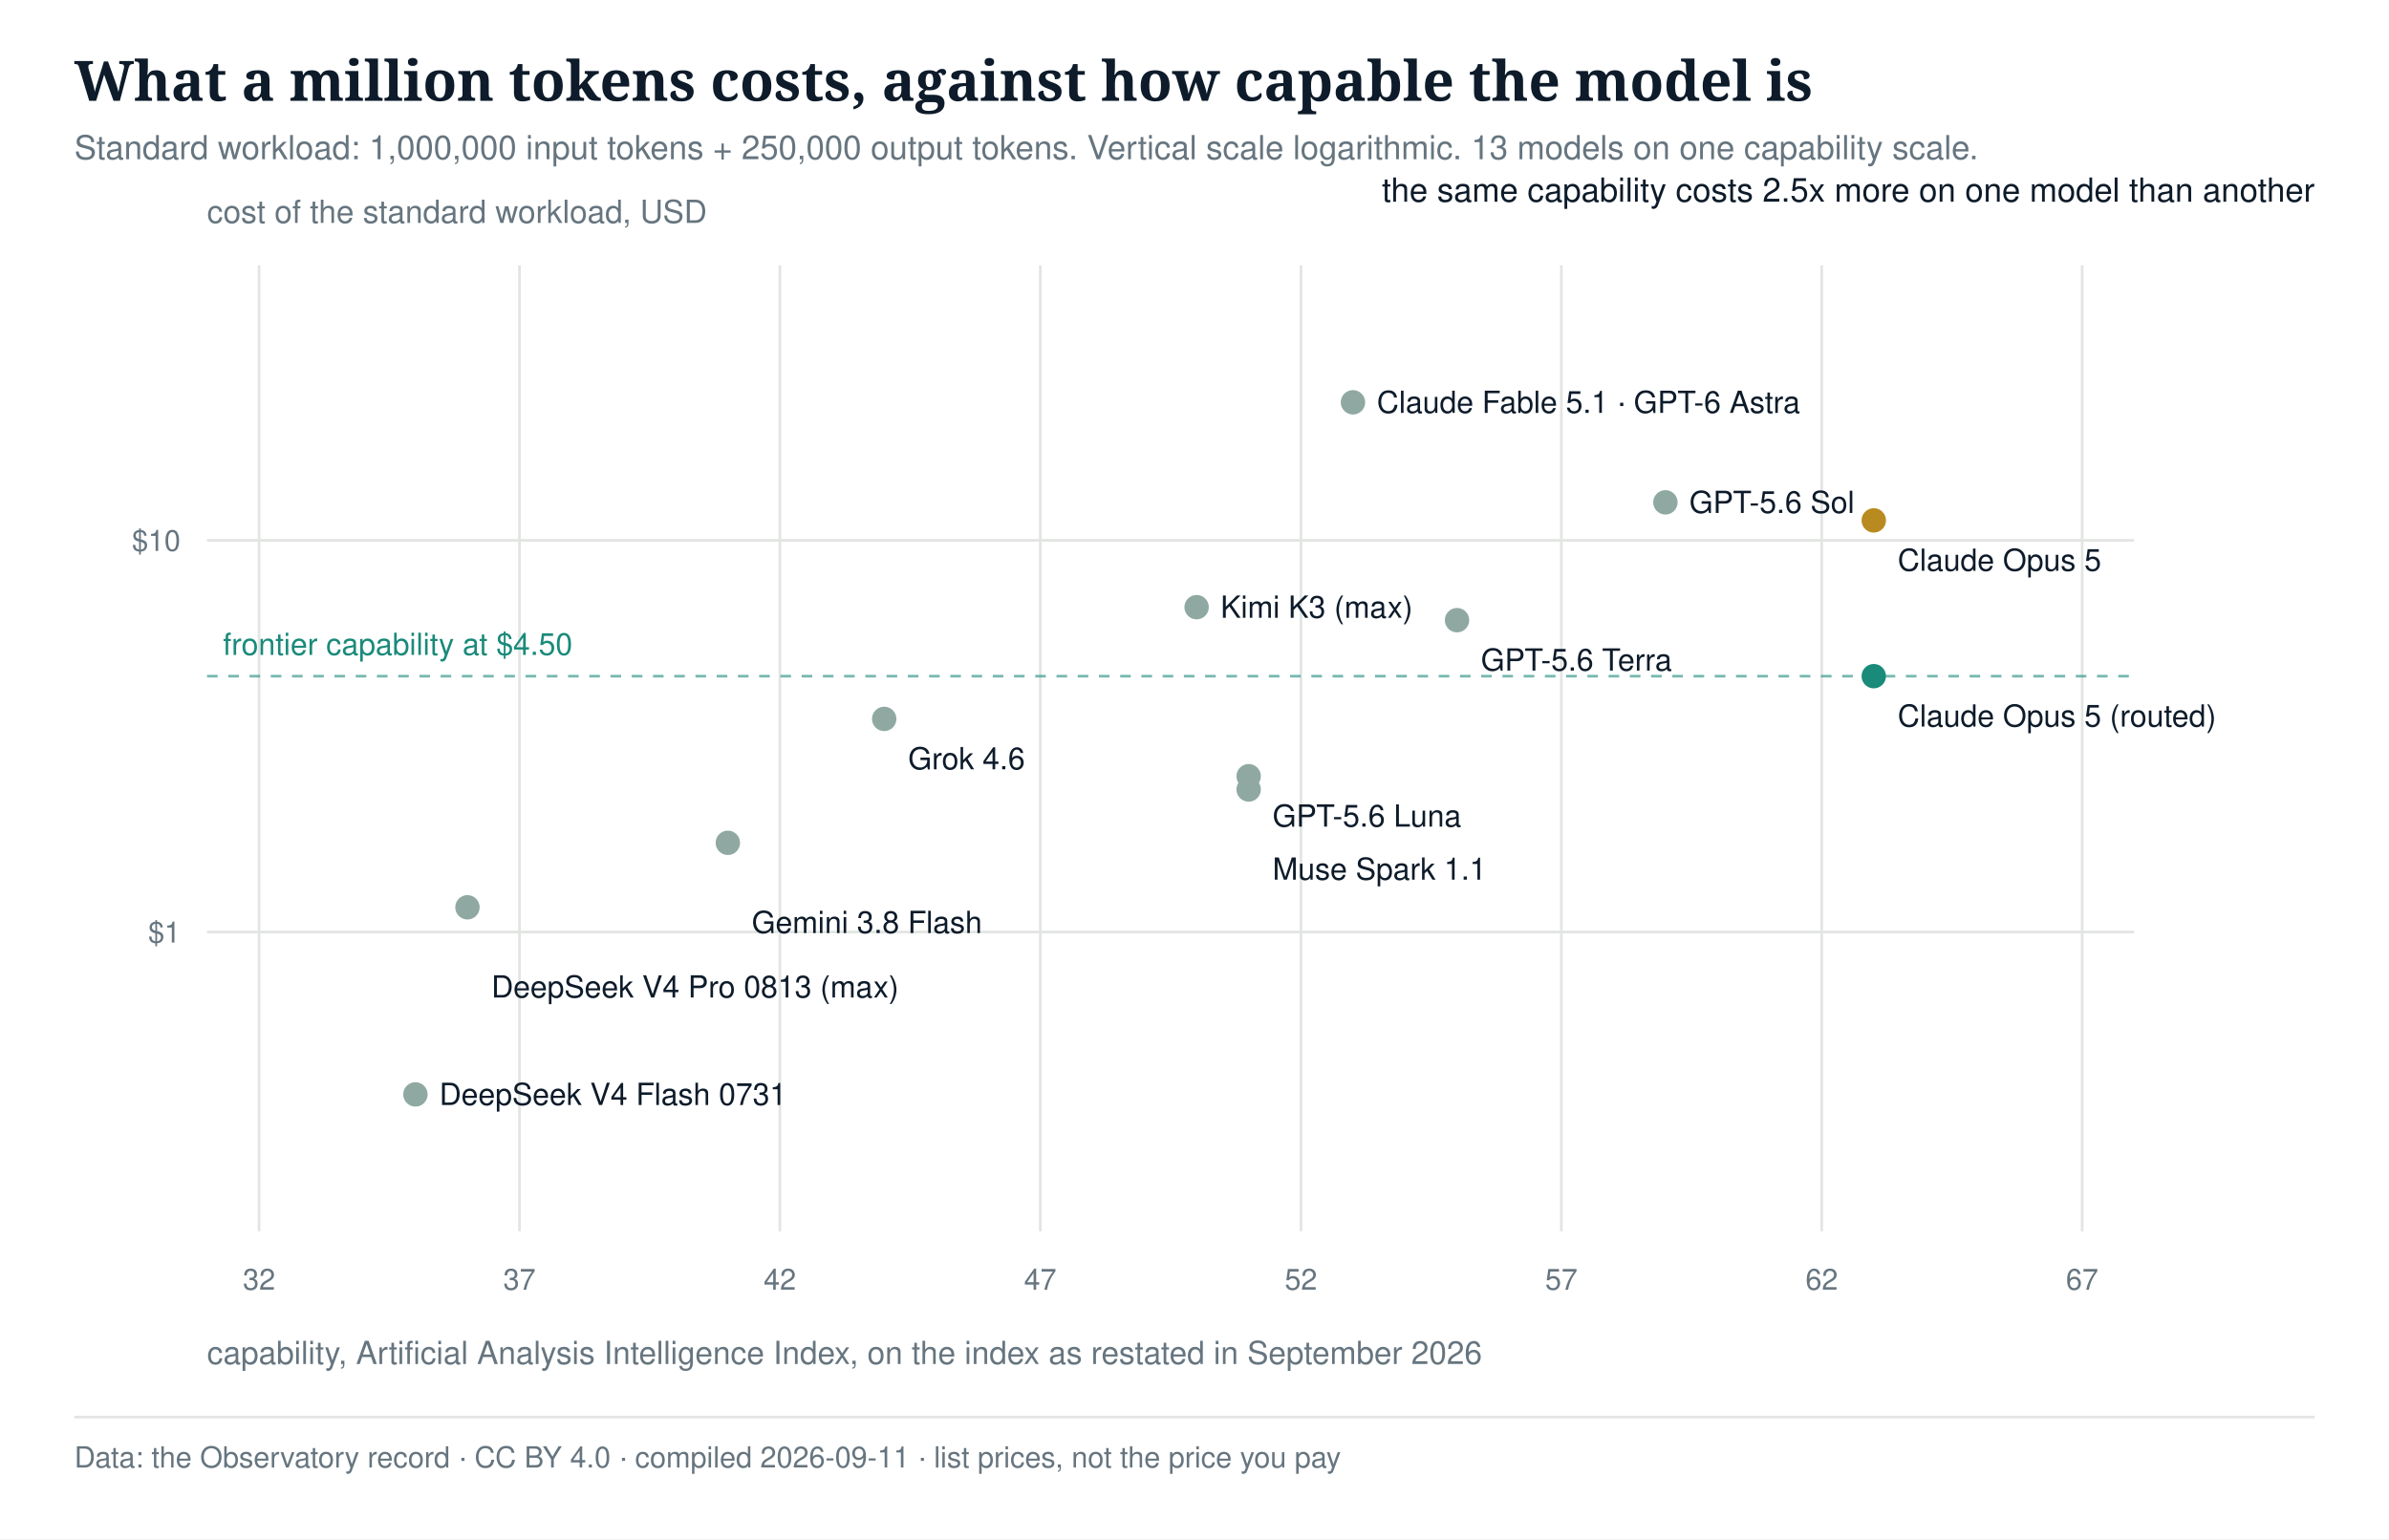
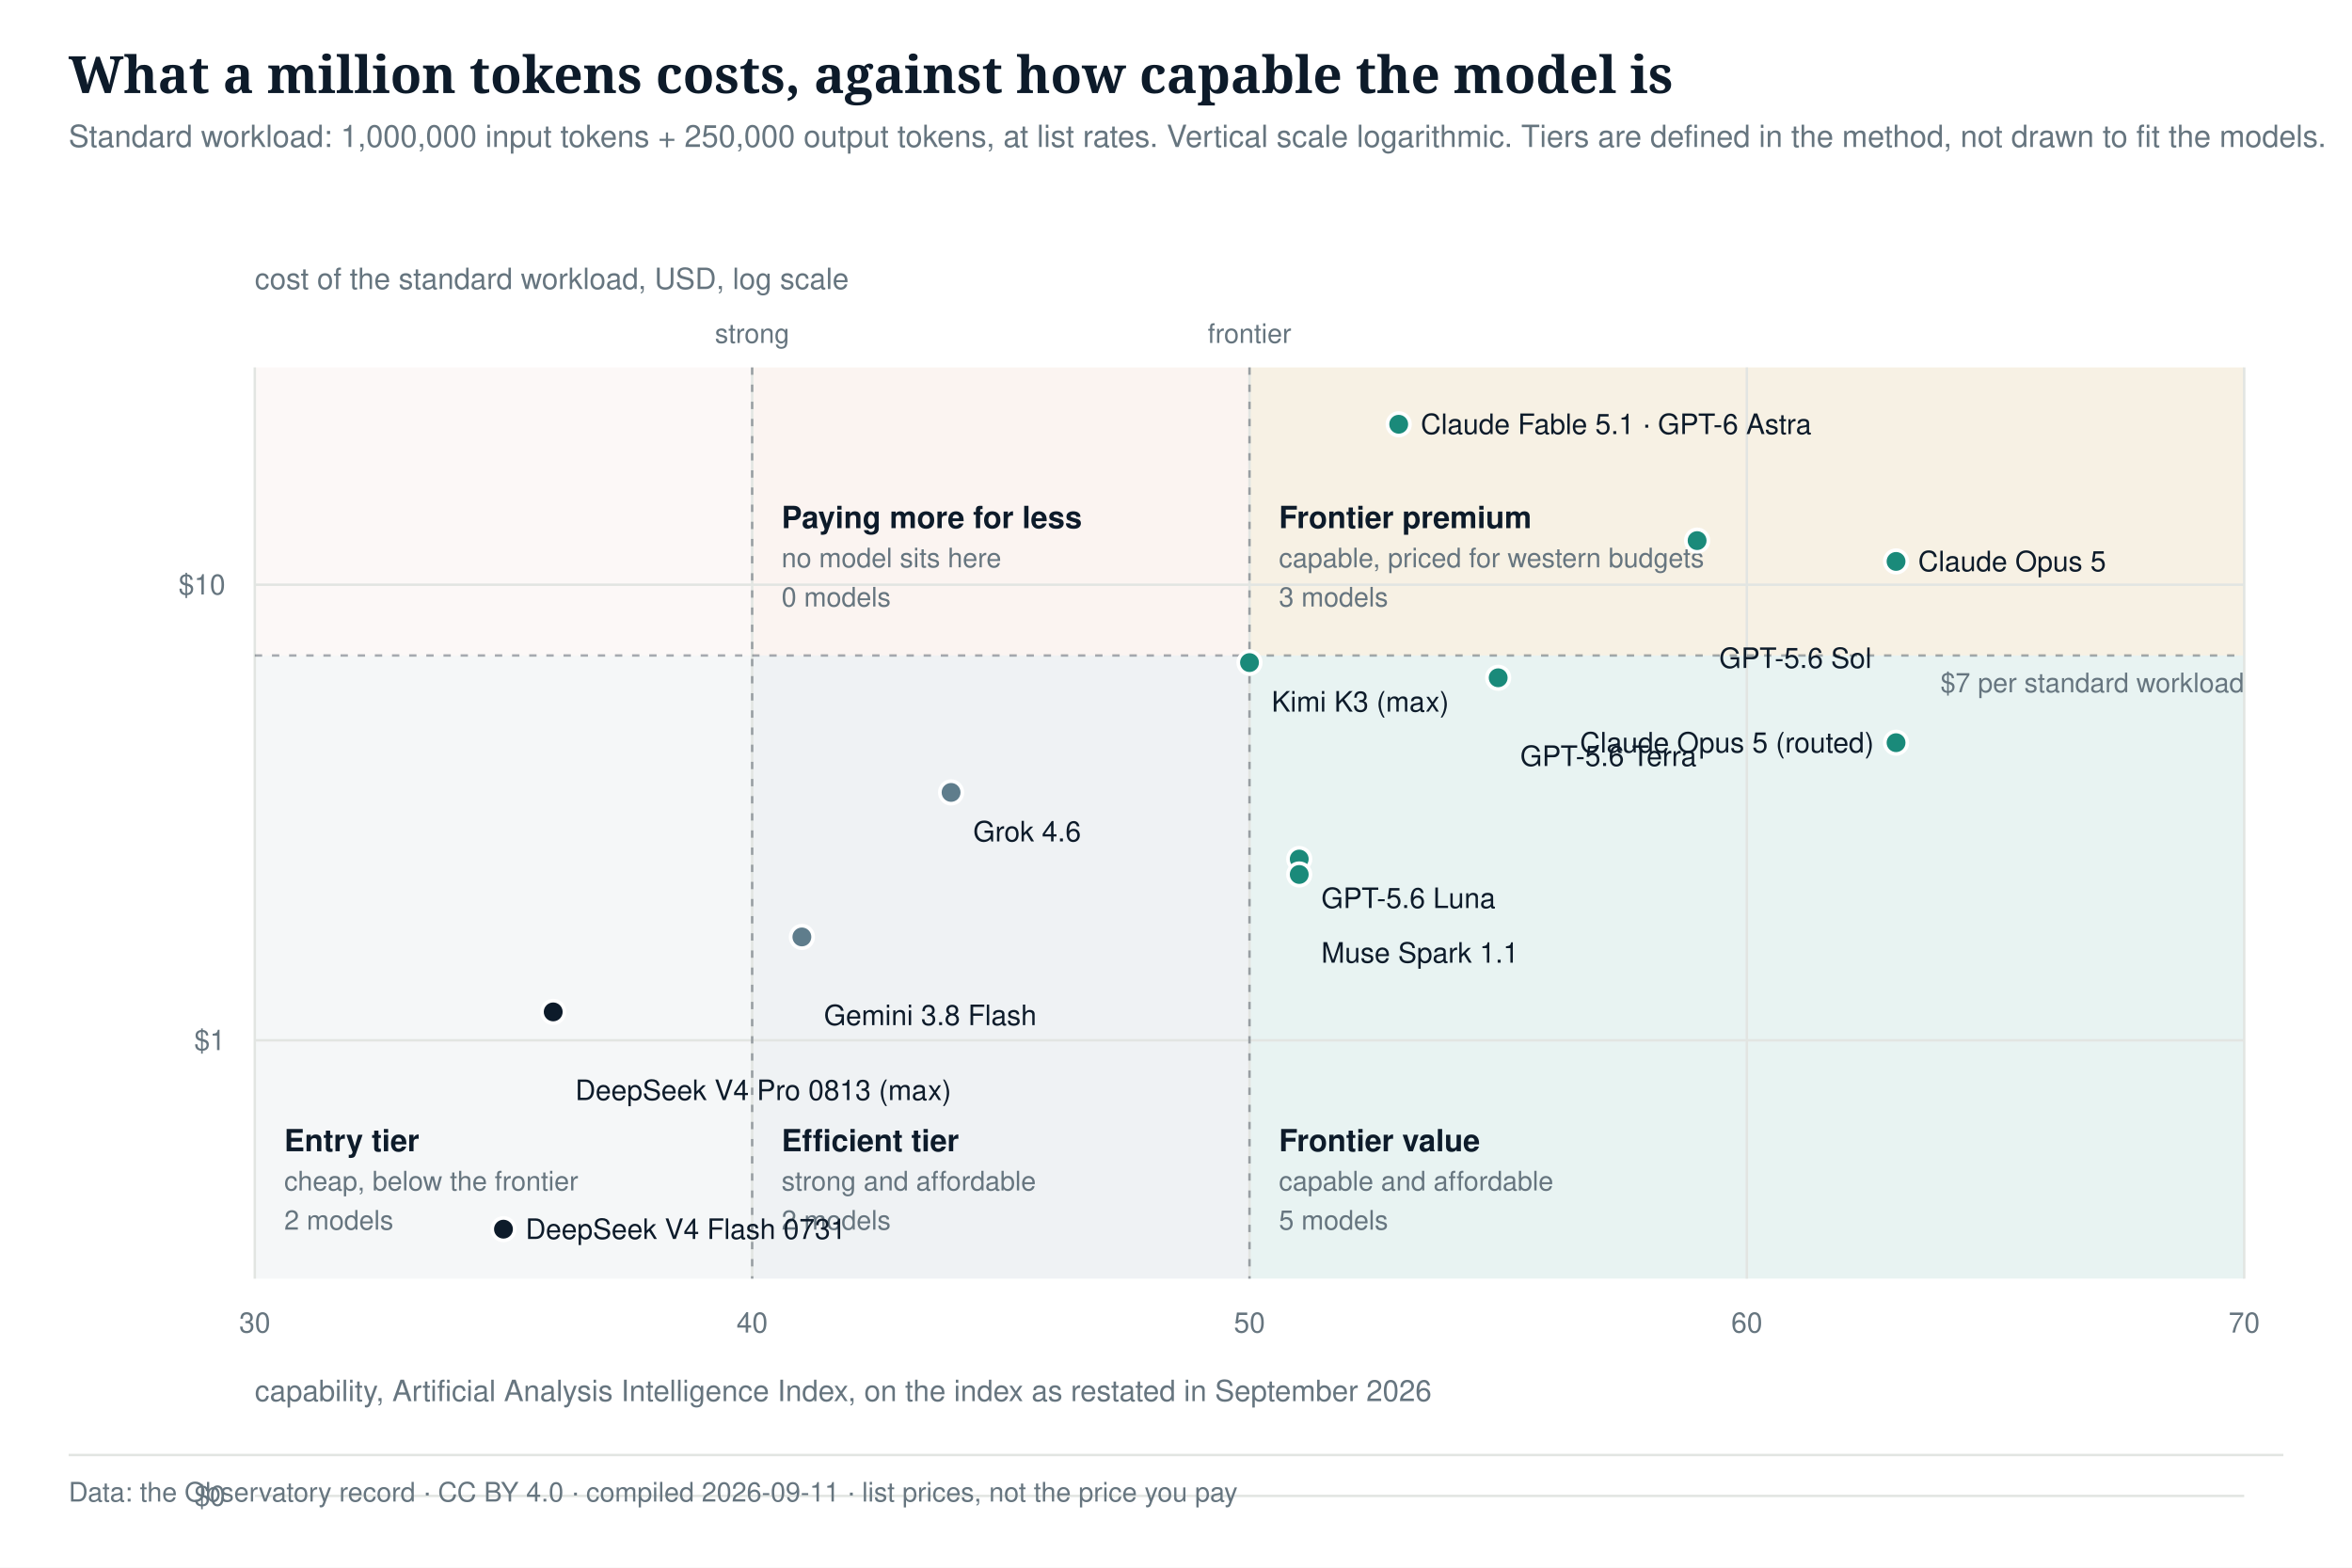
- <svg xmlns="http://www.w3.org/2000/svg" viewBox="0 0 900 580" width="900" height="580" role="img" aria-label="Scatter plot of model capability against the cost of a standard workload.">
-   <rect width="900" height="580" fill="#FFFFFF" />
+ <svg xmlns="http://www.w3.org/2000/svg" viewBox="0 0 960 640" width="960" height="640" role="img" aria-label="Scatter plot of model capability against cost, divided into named capability and affordability tiers.">
+   <rect width="960" height="640" fill="#FFFFFF" />
  <text x="28" y="38" font-family="'Source Serif 4',Georgia,serif" font-size="21" font-weight="600" fill="#0D1B2A">What a million tokens costs, against how capable the model is</text>
-   <text x="28" y="60" font-family="IBM Plex Sans,-apple-system,'Segoe UI',Helvetica,Arial,sans-serif" font-size="12.5" fill="#66757F">Standard workload: 1,000,000 input tokens + 250,000 output tokens. Vertical scale logarithmic. 13 models on one capability scale.</text>
-   <text x="872" y="76" text-anchor="end" font-family="IBM Plex Sans,-apple-system,'Segoe UI',Helvetica,Arial,sans-serif" font-size="12.5" fill="#0D1B2A">the same capability costs 2.5x more on one model than another</text>
-   <line x1="78" y1="351.2" x2="804" y2="351.2" stroke="#E2E5E2" />
-   <text x="68" y="355.2" text-anchor="end" font-family="IBM Plex Sans,-apple-system,'Segoe UI',Helvetica,Arial,sans-serif" font-size="11" fill="#66757F">$1</text>
-   <line x1="78" y1="203.6" x2="804" y2="203.6" stroke="#E2E5E2" />
-   <text x="68" y="207.6" text-anchor="end" font-family="IBM Plex Sans,-apple-system,'Segoe UI',Helvetica,Arial,sans-serif" font-size="11" fill="#66757F">$10</text>
-   <line x1="97.6" y1="100" x2="97.6" y2="464" stroke="#E2E5E2" />
-   <text x="97.6" y="486" text-anchor="middle" font-family="IBM Plex Sans,-apple-system,'Segoe UI',Helvetica,Arial,sans-serif" font-size="11" fill="#66757F">32</text>
-   <line x1="195.7" y1="100" x2="195.7" y2="464" stroke="#E2E5E2" />
-   <text x="195.7" y="486" text-anchor="middle" font-family="IBM Plex Sans,-apple-system,'Segoe UI',Helvetica,Arial,sans-serif" font-size="11" fill="#66757F">37</text>
-   <line x1="293.8" y1="100" x2="293.8" y2="464" stroke="#E2E5E2" />
-   <text x="293.8" y="486" text-anchor="middle" font-family="IBM Plex Sans,-apple-system,'Segoe UI',Helvetica,Arial,sans-serif" font-size="11" fill="#66757F">42</text>
-   <line x1="391.9" y1="100" x2="391.9" y2="464" stroke="#E2E5E2" />
-   <text x="391.9" y="486" text-anchor="middle" font-family="IBM Plex Sans,-apple-system,'Segoe UI',Helvetica,Arial,sans-serif" font-size="11" fill="#66757F">47</text>
-   <line x1="490.1" y1="100" x2="490.1" y2="464" stroke="#E2E5E2" />
-   <text x="490.1" y="486" text-anchor="middle" font-family="IBM Plex Sans,-apple-system,'Segoe UI',Helvetica,Arial,sans-serif" font-size="11" fill="#66757F">52</text>
-   <line x1="588.2" y1="100" x2="588.2" y2="464" stroke="#E2E5E2" />
-   <text x="588.2" y="486" text-anchor="middle" font-family="IBM Plex Sans,-apple-system,'Segoe UI',Helvetica,Arial,sans-serif" font-size="11" fill="#66757F">57</text>
-   <line x1="686.3" y1="100" x2="686.3" y2="464" stroke="#E2E5E2" />
-   <text x="686.3" y="486" text-anchor="middle" font-family="IBM Plex Sans,-apple-system,'Segoe UI',Helvetica,Arial,sans-serif" font-size="11" fill="#66757F">62</text>
-   <line x1="784.4" y1="100" x2="784.4" y2="464" stroke="#E2E5E2" />
-   <text x="784.4" y="486" text-anchor="middle" font-family="IBM Plex Sans,-apple-system,'Segoe UI',Helvetica,Arial,sans-serif" font-size="11" fill="#66757F">67</text>
-   <text x="78" y="84" font-family="IBM Plex Sans,-apple-system,'Segoe UI',Helvetica,Arial,sans-serif" font-size="12" fill="#66757F">cost of the standard workload, USD</text>
-   <text x="78" y="514" font-family="IBM Plex Sans,-apple-system,'Segoe UI',Helvetica,Arial,sans-serif" font-size="12" fill="#66757F">capability, Artificial Analysis Intelligence Index, on the index as restated in September 2026</text>
-   <line x1="78" y1="254.8" x2="804" y2="254.8" stroke="#1A8A7A" stroke-dasharray="4 4" opacity=".6" />
-   <text x="84" y="246.8" font-family="IBM Plex Sans,-apple-system,'Segoe UI',Helvetica,Arial,sans-serif" font-size="11.5" fill="#1A8A7A">frontier capability at $4.50</text>
-   <text x="518.7" y="155.6" font-family="IBM Plex Sans,-apple-system,'Segoe UI',Helvetica,Arial,sans-serif" font-size="11.5" fill="#0D1B2A">Claude Fable 5.1 · GPT-6 Astra</text>
-   <circle cx="509.7" cy="151.6" r="4.6" fill="#8FA9A2" />
-   <text x="636.4" y="193.3" font-family="IBM Plex Sans,-apple-system,'Segoe UI',Helvetica,Arial,sans-serif" font-size="11.5" fill="#0D1B2A">GPT-5.6 Sol</text>
-   <circle cx="627.4" cy="189.3" r="4.6" fill="#8FA9A2" />
-   <text x="714.9" y="215.1" font-family="IBM Plex Sans,-apple-system,'Segoe UI',Helvetica,Arial,sans-serif" font-size="11.5" fill="#0D1B2A">Claude Opus 5</text>
-   <circle cx="705.9" cy="196.1" r="4.6" fill="#B98A1F" />
-   <text x="459.8" y="232.8" font-family="IBM Plex Sans,-apple-system,'Segoe UI',Helvetica,Arial,sans-serif" font-size="11.5" fill="#0D1B2A">Kimi K3 (max)</text>
-   <circle cx="450.8" cy="228.8" r="4.6" fill="#8FA9A2" />
-   <text x="557.9" y="252.7" font-family="IBM Plex Sans,-apple-system,'Segoe UI',Helvetica,Arial,sans-serif" font-size="11.5" fill="#0D1B2A">GPT-5.6 Terra</text>
-   <circle cx="548.9" cy="233.7" r="4.6" fill="#8FA9A2" />
-   <text x="714.9" y="273.8" font-family="IBM Plex Sans,-apple-system,'Segoe UI',Helvetica,Arial,sans-serif" font-size="11.5" fill="#0D1B2A">Claude Opus 5 (routed)</text>
-   <circle cx="705.9" cy="254.8" r="4.6" fill="#1A8A7A" />
-   <text x="342.1" y="289.9" font-family="IBM Plex Sans,-apple-system,'Segoe UI',Helvetica,Arial,sans-serif" font-size="11.5" fill="#0D1B2A">Grok 4.6</text>
-   <circle cx="333.1" cy="270.9" r="4.6" fill="#8FA9A2" />
-   <text x="479.4" y="311.5" font-family="IBM Plex Sans,-apple-system,'Segoe UI',Helvetica,Arial,sans-serif" font-size="11.5" fill="#0D1B2A">GPT-5.6 Luna</text>
-   <circle cx="470.4" cy="292.5" r="4.6" fill="#8FA9A2" />
-   <text x="479.4" y="331.5" font-family="IBM Plex Sans,-apple-system,'Segoe UI',Helvetica,Arial,sans-serif" font-size="11.5" fill="#0D1B2A">Muse Spark 1.1</text>
-   <circle cx="470.4" cy="297.5" r="4.6" fill="#8FA9A2" />
-   <text x="283.2" y="351.6" font-family="IBM Plex Sans,-apple-system,'Segoe UI',Helvetica,Arial,sans-serif" font-size="11.5" fill="#0D1B2A">Gemini 3.8 Flash</text>
-   <circle cx="274.2" cy="317.6" r="4.6" fill="#8FA9A2" />
-   <text x="185.1" y="375.9" font-family="IBM Plex Sans,-apple-system,'Segoe UI',Helvetica,Arial,sans-serif" font-size="11.5" fill="#0D1B2A">DeepSeek V4 Pro 0813 (max)</text>
-   <circle cx="176.1" cy="341.9" r="4.6" fill="#8FA9A2" />
-   <text x="165.5" y="416.4" font-family="IBM Plex Sans,-apple-system,'Segoe UI',Helvetica,Arial,sans-serif" font-size="11.5" fill="#0D1B2A">DeepSeek V4 Flash 0731</text>
-   <circle cx="156.5" cy="412.4" r="4.6" fill="#8FA9A2" />
-   <line x1="28" y1="534" x2="872" y2="534" stroke="#E2E5E2" />
-   <text x="28" y="553" font-family="IBM Plex Sans,-apple-system,'Segoe UI',Helvetica,Arial,sans-serif" font-size="11" fill="#66757F">Data: the Observatory record · CC BY 4.0 · compiled 2026-09-11 · list prices, not the price you pay</text>
+   <text x="28" y="60" font-family="IBM Plex Sans,-apple-system,'Segoe UI',Helvetica,Arial,sans-serif" font-size="12.5" fill="#66757F">Standard workload: 1,000,000 input tokens + 250,000 output tokens, at list rates. Vertical scale logarithmic. Tiers are defined in the method, not drawn to fit the models.</text>
+   <rect x="510.0" y="267.6" width="406.0" height="254.4" fill="#1A8A7A" fill-opacity="0.1" />
+   <text x="522.0" y="470.0" font-family="IBM Plex Sans,-apple-system,'Segoe UI',Helvetica,Arial,sans-serif" font-size="12.5" font-weight="600" fill="#0D1B2A">Frontier value</text>
+   <text x="522.0" y="486.0" font-family="IBM Plex Sans,-apple-system,'Segoe UI',Helvetica,Arial,sans-serif" font-size="11" fill="#66757F">capable and affordable</text>
+   <text x="522.0" y="502.0" font-family="IBM Plex Sans,-apple-system,'Segoe UI',Helvetica,Arial,sans-serif" font-size="11" fill="#66757F">5 models</text>
+   <rect x="510.0" y="150.0" width="406.0" height="117.6" fill="#B98A1F" fill-opacity="0.12" />
+   <text x="522.0" y="215.6" font-family="IBM Plex Sans,-apple-system,'Segoe UI',Helvetica,Arial,sans-serif" font-size="12.5" font-weight="600" fill="#0D1B2A">Frontier premium</text>
+   <text x="522.0" y="231.6" font-family="IBM Plex Sans,-apple-system,'Segoe UI',Helvetica,Arial,sans-serif" font-size="11" fill="#66757F">capable, priced for western budgets</text>
+   <text x="522.0" y="247.6" font-family="IBM Plex Sans,-apple-system,'Segoe UI',Helvetica,Arial,sans-serif" font-size="11" fill="#66757F">3 models</text>
+   <rect x="307.0" y="267.6" width="203.0" height="254.4" fill="#5F7D8C" fill-opacity="0.1" />
+   <text x="319.0" y="470.0" font-family="IBM Plex Sans,-apple-system,'Segoe UI',Helvetica,Arial,sans-serif" font-size="12.5" font-weight="600" fill="#0D1B2A">Efficient tier</text>
+   <text x="319.0" y="486.0" font-family="IBM Plex Sans,-apple-system,'Segoe UI',Helvetica,Arial,sans-serif" font-size="11" fill="#66757F">strong and affordable</text>
+   <text x="319.0" y="502.0" font-family="IBM Plex Sans,-apple-system,'Segoe UI',Helvetica,Arial,sans-serif" font-size="11" fill="#66757F">2 models</text>
+   <rect x="307.0" y="150.0" width="203.0" height="117.6" fill="#C05A36" fill-opacity="0.07" />
+   <text x="319.0" y="215.6" font-family="IBM Plex Sans,-apple-system,'Segoe UI',Helvetica,Arial,sans-serif" font-size="12.5" font-weight="600" fill="#0D1B2A">Paying more for less</text>
+   <text x="319.0" y="231.6" font-family="IBM Plex Sans,-apple-system,'Segoe UI',Helvetica,Arial,sans-serif" font-size="11" fill="#66757F">no model sits here</text>
+   <text x="319.0" y="247.6" font-family="IBM Plex Sans,-apple-system,'Segoe UI',Helvetica,Arial,sans-serif" font-size="11" fill="#66757F">0 models</text>
+   <rect x="104.0" y="267.6" width="203.0" height="254.4" fill="#5F7D8C" fill-opacity="0.06" />
+   <text x="116.0" y="470.0" font-family="IBM Plex Sans,-apple-system,'Segoe UI',Helvetica,Arial,sans-serif" font-size="12.5" font-weight="600" fill="#0D1B2A">Entry tier</text>
+   <text x="116.0" y="486.0" font-family="IBM Plex Sans,-apple-system,'Segoe UI',Helvetica,Arial,sans-serif" font-size="11" fill="#66757F">cheap, below the frontier</text>
+   <text x="116.0" y="502.0" font-family="IBM Plex Sans,-apple-system,'Segoe UI',Helvetica,Arial,sans-serif" font-size="11" fill="#66757F">2 models</text>
+   <rect x="104.0" y="150.0" width="203.0" height="117.6" fill="#C05A36" fill-opacity="0.04" />
+   <line x1="104" y1="610.7" x2="916" y2="610.7" stroke="#E2E5E2" />
+   <text x="92" y="614.7" text-anchor="end" font-family="IBM Plex Sans,-apple-system,'Segoe UI',Helvetica,Arial,sans-serif" font-size="11.5" fill="#66757F">$0</text>
+   <line x1="104" y1="424.7" x2="916" y2="424.7" stroke="#E2E5E2" />
+   <text x="92" y="428.7" text-anchor="end" font-family="IBM Plex Sans,-apple-system,'Segoe UI',Helvetica,Arial,sans-serif" font-size="11.5" fill="#66757F">$1</text>
+   <line x1="104" y1="238.7" x2="916" y2="238.7" stroke="#E2E5E2" />
+   <text x="92" y="242.7" text-anchor="end" font-family="IBM Plex Sans,-apple-system,'Segoe UI',Helvetica,Arial,sans-serif" font-size="11.5" fill="#66757F">$10</text>
+   <line x1="104.0" y1="150" x2="104.0" y2="522" stroke="#E2E5E2" />
+   <text x="104.0" y="544" text-anchor="middle" font-family="IBM Plex Sans,-apple-system,'Segoe UI',Helvetica,Arial,sans-serif" font-size="11.5" fill="#66757F">30</text>
+   <line x1="307.0" y1="150" x2="307.0" y2="522" stroke="#E2E5E2" />
+   <text x="307.0" y="544" text-anchor="middle" font-family="IBM Plex Sans,-apple-system,'Segoe UI',Helvetica,Arial,sans-serif" font-size="11.5" fill="#66757F">40</text>
+   <line x1="510.0" y1="150" x2="510.0" y2="522" stroke="#E2E5E2" />
+   <text x="510.0" y="544" text-anchor="middle" font-family="IBM Plex Sans,-apple-system,'Segoe UI',Helvetica,Arial,sans-serif" font-size="11.5" fill="#66757F">50</text>
+   <line x1="713.0" y1="150" x2="713.0" y2="522" stroke="#E2E5E2" />
+   <text x="713.0" y="544" text-anchor="middle" font-family="IBM Plex Sans,-apple-system,'Segoe UI',Helvetica,Arial,sans-serif" font-size="11.5" fill="#66757F">60</text>
+   <line x1="916.0" y1="150" x2="916.0" y2="522" stroke="#E2E5E2" />
+   <text x="916.0" y="544" text-anchor="middle" font-family="IBM Plex Sans,-apple-system,'Segoe UI',Helvetica,Arial,sans-serif" font-size="11.5" fill="#66757F">70</text>
+   <line x1="307.0" y1="150" x2="307.0" y2="522" stroke="#0D1B2A" stroke-dasharray="3 4" opacity=".35" />
+   <text x="307.0" y="140" text-anchor="middle" font-family="IBM Plex Sans,-apple-system,'Segoe UI',Helvetica,Arial,sans-serif" font-size="11" fill="#66757F">strong</text>
+   <line x1="510.0" y1="150" x2="510.0" y2="522" stroke="#0D1B2A" stroke-dasharray="3 4" opacity=".35" />
+   <text x="510.0" y="140" text-anchor="middle" font-family="IBM Plex Sans,-apple-system,'Segoe UI',Helvetica,Arial,sans-serif" font-size="11" fill="#66757F">frontier</text>
+   <line x1="104" y1="267.6" x2="916" y2="267.6" stroke="#0D1B2A" stroke-dasharray="3 4" opacity=".35" />
+   <text x="916" y="282.6" text-anchor="end" font-family="IBM Plex Sans,-apple-system,'Segoe UI',Helvetica,Arial,sans-serif" font-size="11" fill="#66757F">$7 per standard workload</text>
+   <text x="104" y="118" font-family="IBM Plex Sans,-apple-system,'Segoe UI',Helvetica,Arial,sans-serif" font-size="12" fill="#66757F">cost of the standard workload, USD, log scale</text>
+   <text x="104" y="572" font-family="IBM Plex Sans,-apple-system,'Segoe UI',Helvetica,Arial,sans-serif" font-size="12" fill="#66757F">capability, Artificial Analysis Intelligence Index, on the index as restated in September 2026</text>
+   <text x="579.9" y="177.2" font-family="IBM Plex Sans,-apple-system,'Segoe UI',Helvetica,Arial,sans-serif" font-size="11.5" fill="#0D1B2A">Claude Fable 5.1 · GPT-6 Astra</text>
+   <circle cx="570.9" cy="173.2" r="4.6" fill="#1A8A7A" stroke="#FFFFFF" stroke-width="1.5" />
+   <text x="701.7" y="272.7" font-family="IBM Plex Sans,-apple-system,'Segoe UI',Helvetica,Arial,sans-serif" font-size="11.5" fill="#0D1B2A">GPT-5.6 Sol</text>
+   <circle cx="692.7" cy="220.7" r="4.6" fill="#1A8A7A" stroke="#FFFFFF" stroke-width="1.5" />
+   <text x="782.9" y="233.2" font-family="IBM Plex Sans,-apple-system,'Segoe UI',Helvetica,Arial,sans-serif" font-size="11.5" fill="#0D1B2A">Claude Opus 5</text>
+   <circle cx="773.9" cy="229.2" r="4.6" fill="#1A8A7A" stroke="#FFFFFF" stroke-width="1.5" />
+   <text x="519.0" y="290.5" font-family="IBM Plex Sans,-apple-system,'Segoe UI',Helvetica,Arial,sans-serif" font-size="11.5" fill="#0D1B2A">Kimi K3 (max)</text>
+   <circle cx="510.0" cy="270.5" r="4.6" fill="#1A8A7A" stroke="#FFFFFF" stroke-width="1.5" />
+   <text x="620.5" y="312.7" font-family="IBM Plex Sans,-apple-system,'Segoe UI',Helvetica,Arial,sans-serif" font-size="11.5" fill="#0D1B2A">GPT-5.6 Terra</text>
+   <circle cx="611.5" cy="276.7" r="4.6" fill="#1A8A7A" stroke="#FFFFFF" stroke-width="1.5" />
+   <text x="764.9" y="307.2" text-anchor="end" font-family="IBM Plex Sans,-apple-system,'Segoe UI',Helvetica,Arial,sans-serif" font-size="11.5" fill="#0D1B2A">Claude Opus 5 (routed)</text>
+   <circle cx="773.9" cy="303.2" r="4.6" fill="#1A8A7A" stroke="#FFFFFF" stroke-width="1.5" />
+   <text x="397.2" y="343.5" font-family="IBM Plex Sans,-apple-system,'Segoe UI',Helvetica,Arial,sans-serif" font-size="11.5" fill="#0D1B2A">Grok 4.6</text>
+   <circle cx="388.2" cy="323.5" r="4.6" fill="#5F7D8C" stroke="#FFFFFF" stroke-width="1.5" />
+   <text x="539.3" y="370.7" font-family="IBM Plex Sans,-apple-system,'Segoe UI',Helvetica,Arial,sans-serif" font-size="11.5" fill="#0D1B2A">GPT-5.6 Luna</text>
+   <circle cx="530.3" cy="350.7" r="4.6" fill="#1A8A7A" stroke="#FFFFFF" stroke-width="1.5" />
+   <text x="539.3" y="393.0" font-family="IBM Plex Sans,-apple-system,'Segoe UI',Helvetica,Arial,sans-serif" font-size="11.5" fill="#0D1B2A">Muse Spark 1.1</text>
+   <circle cx="530.3" cy="357.0" r="4.6" fill="#1A8A7A" stroke="#FFFFFF" stroke-width="1.5" />
+   <text x="336.3" y="418.5" font-family="IBM Plex Sans,-apple-system,'Segoe UI',Helvetica,Arial,sans-serif" font-size="11.5" fill="#0D1B2A">Gemini 3.8 Flash</text>
+   <circle cx="327.3" cy="382.5" r="4.6" fill="#5F7D8C" stroke="#FFFFFF" stroke-width="1.5" />
+   <text x="234.8" y="449.1" font-family="IBM Plex Sans,-apple-system,'Segoe UI',Helvetica,Arial,sans-serif" font-size="11.5" fill="#0D1B2A">DeepSeek V4 Pro 0813 (max)</text>
+   <circle cx="225.8" cy="413.1" r="4.6" fill="#0D1B2A" stroke="#FFFFFF" stroke-width="1.5" />
+   <text x="214.5" y="505.8" font-family="IBM Plex Sans,-apple-system,'Segoe UI',Helvetica,Arial,sans-serif" font-size="11.5" fill="#0D1B2A">DeepSeek V4 Flash 0731</text>
+   <circle cx="205.5" cy="501.8" r="4.6" fill="#0D1B2A" stroke="#FFFFFF" stroke-width="1.5" />
+   <line x1="28" y1="594" x2="932" y2="594" stroke="#E2E5E2" />
+   <text x="28" y="613" font-family="IBM Plex Sans,-apple-system,'Segoe UI',Helvetica,Arial,sans-serif" font-size="11" fill="#66757F">Data: the Observatory record · CC BY 4.0 · compiled 2026-09-11 · list prices, not the price you pay</text>
</svg>
